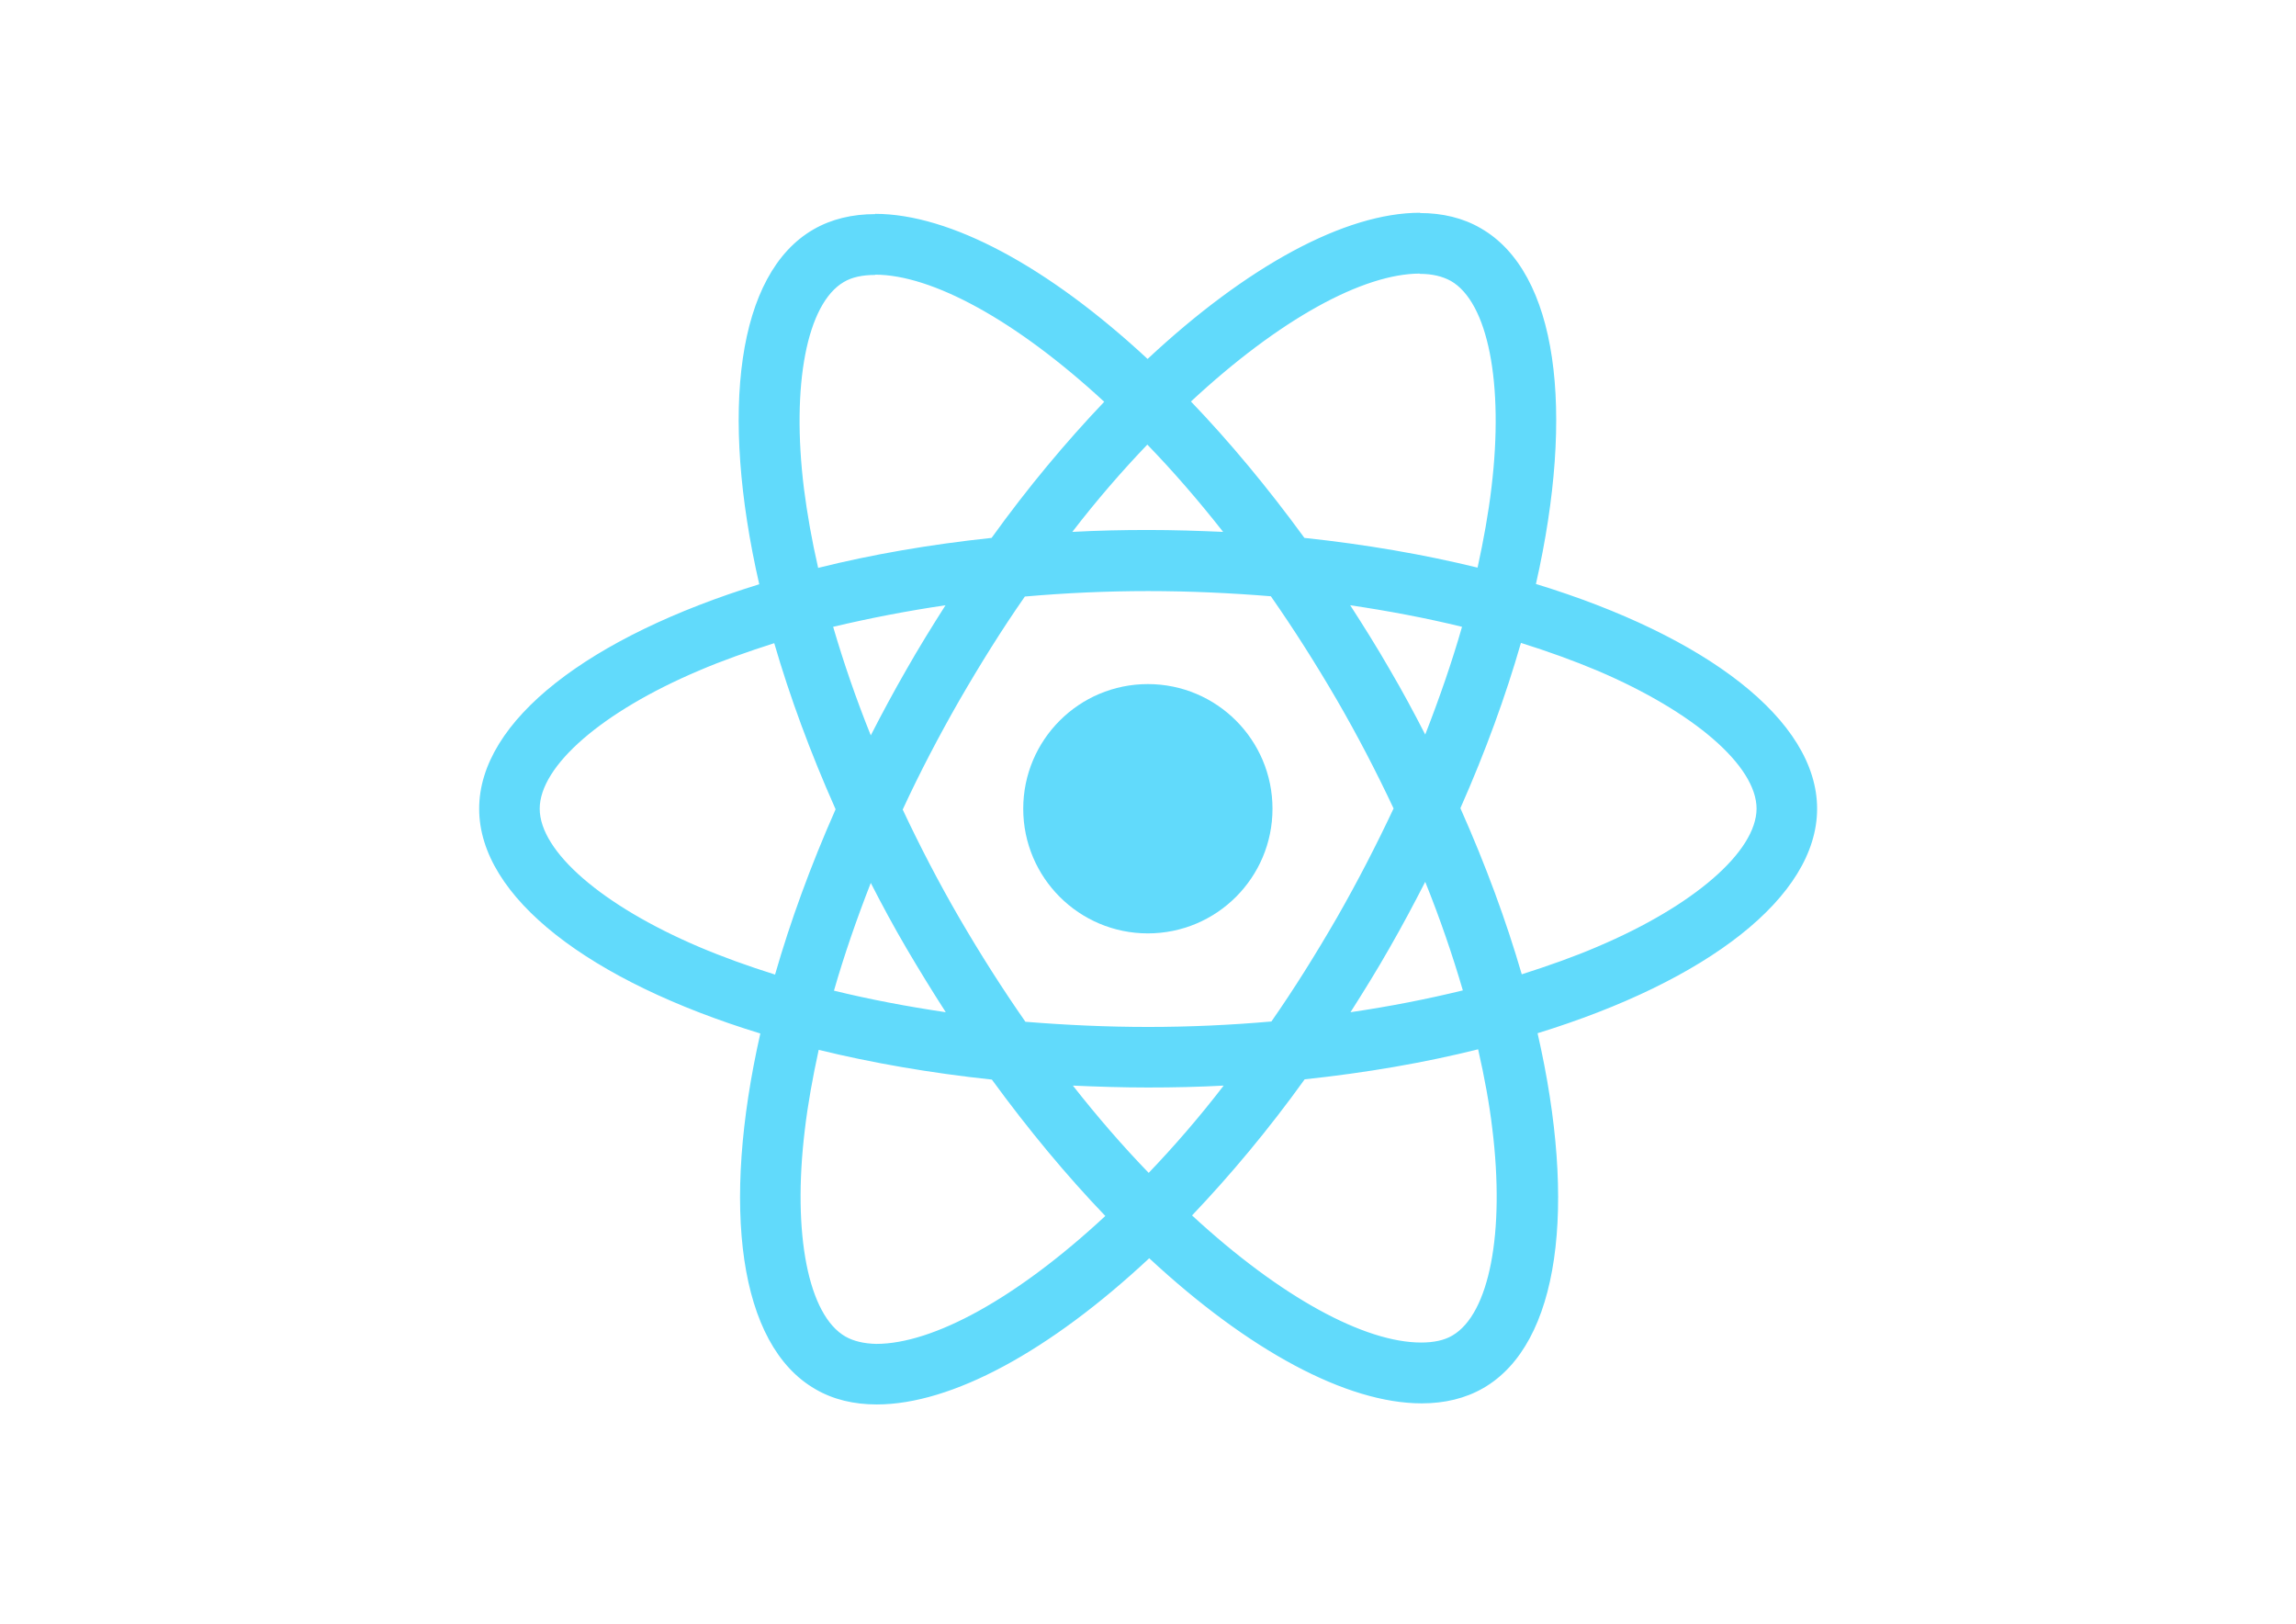
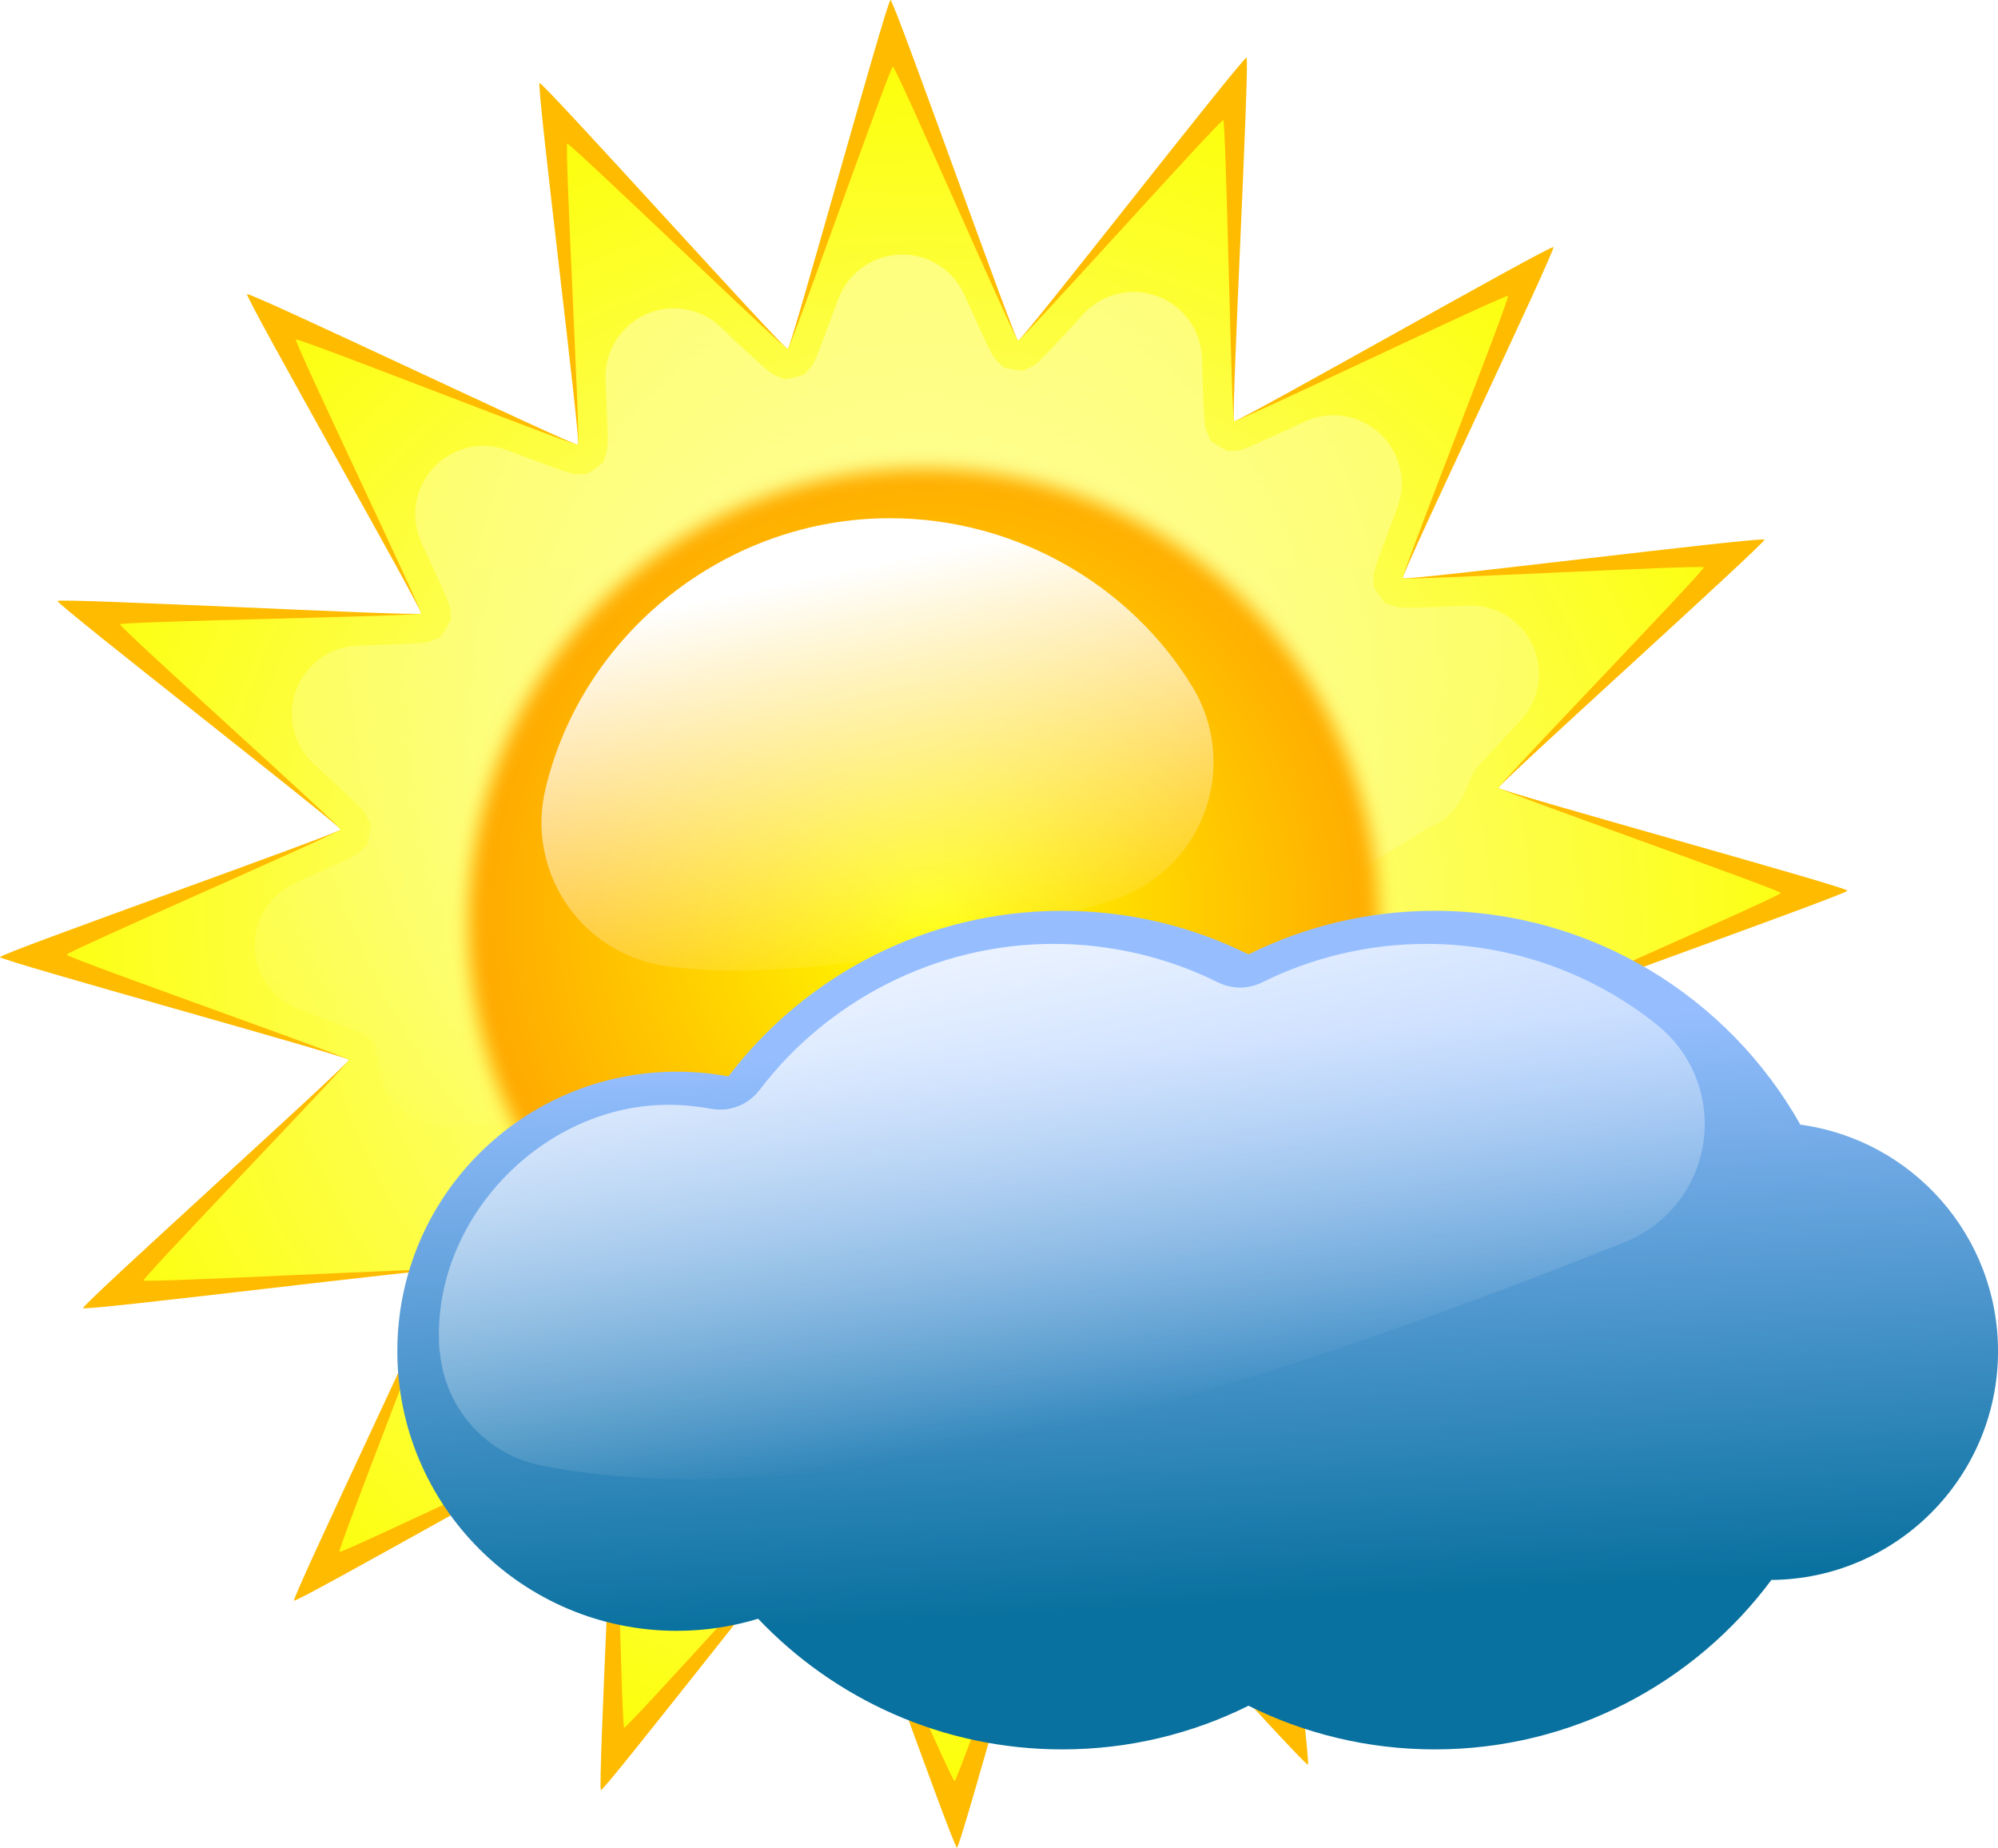
- <svg xmlns="http://www.w3.org/2000/svg" viewBox="0 0 841.9 595.3">
-   <g fill="#61DAFB">
-     <path d="M666.3 296.5c0-32.5-40.7-63.3-103.1-82.4 14.4-63.6 8-114.2-20.2-130.4-6.5-3.8-14.1-5.6-22.4-5.6v22.3c4.6 0 8.3.9 11.4 2.6 13.6 7.8 19.5 37.5 14.9 75.7-1.1 9.4-2.9 19.3-5.1 29.4-19.6-4.8-41-8.5-63.5-10.9-13.5-18.5-27.5-35.3-41.6-50 32.6-30.3 63.2-46.9 84-46.9V78c-27.5 0-63.5 19.6-99.9 53.6-36.4-33.8-72.4-53.2-99.9-53.2v22.3c20.7 0 51.4 16.5 84 46.6-14 14.7-28 31.4-41.3 49.9-22.6 2.4-44 6.1-63.6 11-2.3-10-4-19.7-5.2-29-4.7-38.2 1.1-67.9 14.6-75.8 3-1.8 6.9-2.6 11.5-2.6V78.5c-8.4 0-16 1.8-22.6 5.6-28.1 16.2-34.4 66.7-19.9 130.1-62.2 19.2-102.7 49.9-102.7 82.3 0 32.5 40.7 63.3 103.1 82.4-14.4 63.6-8 114.2 20.2 130.4 6.5 3.8 14.1 5.6 22.5 5.6 27.5 0 63.5-19.6 99.9-53.6 36.4 33.8 72.4 53.2 99.9 53.2 8.4 0 16-1.8 22.6-5.6 28.1-16.2 34.4-66.7 19.9-130.1 62-19.1 102.5-49.9 102.5-82.3zm-130.2-66.7c-3.7 12.9-8.3 26.2-13.5 39.5-4.1-8-8.4-16-13.1-24-4.6-8-9.5-15.8-14.4-23.4 14.2 2.1 27.9 4.7 41 7.9zm-45.8 106.5c-7.8 13.5-15.8 26.3-24.1 38.2-14.9 1.3-30 2-45.2 2-15.1 0-30.2-.7-45-1.9-8.3-11.9-16.4-24.6-24.2-38-7.6-13.1-14.5-26.4-20.8-39.8 6.2-13.4 13.2-26.8 20.7-39.9 7.8-13.5 15.8-26.3 24.1-38.2 14.9-1.3 30-2 45.2-2 15.1 0 30.2.7 45 1.9 8.3 11.9 16.4 24.6 24.2 38 7.6 13.1 14.5 26.4 20.8 39.8-6.3 13.4-13.2 26.8-20.7 39.9zm32.3-13c5.4 13.4 10 26.8 13.8 39.8-13.1 3.2-26.9 5.9-41.2 8 4.9-7.7 9.8-15.6 14.4-23.7 4.6-8 8.9-16.1 13-24.1zM421.2 430c-9.3-9.6-18.6-20.3-27.8-32 9 .4 18.2.7 27.5.7 9.4 0 18.7-.2 27.8-.7-9 11.7-18.3 22.4-27.5 32zm-74.4-58.9c-14.2-2.1-27.9-4.7-41-7.9 3.7-12.9 8.3-26.2 13.5-39.5 4.1 8 8.4 16 13.1 24 4.7 8 9.5 15.8 14.4 23.4zM420.7 163c9.3 9.6 18.6 20.3 27.8 32-9-.4-18.2-.7-27.5-.7-9.4 0-18.7.2-27.8.7 9-11.7 18.3-22.4 27.5-32zm-74 58.9c-4.9 7.7-9.8 15.6-14.4 23.7-4.6 8-8.9 16-13 24-5.4-13.4-10-26.8-13.8-39.8 13.1-3.1 26.9-5.8 41.2-7.9zm-90.5 125.2c-35.4-15.1-58.3-34.9-58.3-50.6 0-15.7 22.9-35.6 58.3-50.6 8.6-3.7 18-7 27.7-10.1 5.7 19.6 13.2 40 22.5 60.9-9.2 20.8-16.6 41.1-22.2 60.6-9.9-3.1-19.3-6.5-28-10.2zM310 490c-13.6-7.8-19.5-37.5-14.9-75.7 1.1-9.4 2.9-19.3 5.1-29.4 19.6 4.8 41 8.5 63.5 10.9 13.5 18.5 27.5 35.3 41.6 50-32.6 30.3-63.2 46.9-84 46.9-4.5-.1-8.3-1-11.3-2.7zm237.2-76.2c4.7 38.2-1.1 67.9-14.6 75.8-3 1.8-6.9 2.6-11.5 2.6-20.7 0-51.4-16.5-84-46.6 14-14.7 28-31.4 41.3-49.9 22.6-2.4 44-6.1 63.6-11 2.3 10.1 4.1 19.8 5.2 29.1zm38.5-66.7c-8.6 3.7-18 7-27.7 10.1-5.7-19.6-13.2-40-22.5-60.9 9.2-20.8 16.6-41.1 22.2-60.6 9.9 3.1 19.3 6.5 28.1 10.2 35.4 15.1 58.3 34.9 58.3 50.6-.1 15.7-23 35.6-58.4 50.6zM320.8 78.4z" />
-     <circle cx="420.9" cy="296.5" r="45.7" />
-     <path d="M520.5 78.1z" />
+ <svg xmlns="http://www.w3.org/2000/svg" id="svg2" viewBox="0 0 221.36 204.68" version="1.0">
+   <defs id="defs4">
+     <filter id="filter3227">
+       <feGaussianBlur id="feGaussianBlur3229" stdDeviation="2.571" />
+     </filter>
+     <radialGradient id="radialGradient2768" gradientUnits="userSpaceOnUse" cy="404.36" cx="377.14" gradientTransform="matrix(1.2653e-7 -1.0008 1.0527 1.3251e-7 -59.965 792.66)" r="216.8">
+       <stop id="stop2431" style="stop-color:rgb(255, 253, 188)" offset="0" />
+       <stop id="stop2433" style="stop-color:rgb(252, 255, 0)" offset="1" />
+     </radialGradient>
+     <linearGradient id="linearGradient2770" y2="589.71" gradientUnits="userSpaceOnUse" x2="404.02" gradientTransform="translate(-103.04 -290.92)" y1="366.2" x1="404.02">
+       <stop id="stop3274" style="stop-color:rgb(255, 255, 255);stop-opacity:.375" offset="0" />
+       <stop id="stop3276" style="stop-color:rgb(255, 255, 255);stop-opacity:0" offset="1" />
+     </linearGradient>
+     <radialGradient id="radialGradient2772" gradientUnits="userSpaceOnUse" cy="440.96" cx="-468.78" gradientTransform="matrix(-.020617 1.022 -.9998 -.020169 -37.572 928.95)" r="128.57">
+       <stop id="stop2441" style="stop-color:rgb(255, 255, 0)" offset="0" />
+       <stop id="stop2451" style="stop-color:rgb(255, 212, 0)" offset=".5" />
+       <stop id="stop2443" style="stop-color:rgb(255, 169, 0)" offset="1" />
+     </radialGradient>
+     <linearGradient id="linearGradient2774" y2="549.44" gradientUnits="userSpaceOnUse" x2="389.92" y1="452.33" x1="369.72">
+       <stop id="stop3251" style="stop-color:rgb(255, 255, 255)" offset="0" />
+       <stop id="stop3253" style="stop-color:rgb(255, 255, 255);stop-opacity:0" offset="1" />
+     </linearGradient>
+     <linearGradient id="linearGradient2776" y2="670.52" gradientUnits="userSpaceOnUse" x2="-83.844" gradientTransform="translate(533.36 20.203)" y1="535.16" x1="-90.914">
+       <stop id="stop3343" style="stop-color:rgb(150, 190, 255)" offset="0" />
+       <stop id="stop3345" style="stop-color:rgb(9, 113, 159)" offset="1" />
+     </linearGradient>
+     <linearGradient id="linearGradient2778" y2="632.14" gradientUnits="userSpaceOnUse" x2="-111.85" y1="490.72" x1="-139.4">
+       <stop id="stop3361" style="stop-color:rgb(255, 255, 255)" offset="0" />
+       <stop id="stop3363" style="stop-color:rgb(255, 255, 255);stop-opacity:0" offset="1" />
+     </linearGradient>
+   </defs>
+   <g id="layer1" transform="translate(-384.18 -173.69)">
+     <g id="g2757" transform="matrix(.46448 0 0 .46448 361.57 166.76)">
+       <g id="g2739">
+         <path id="path2741" style="fill-rule:evenodd;fill:#ffbb00" d="m527.12 565.41c-0.6 0.64-78.27-36.44-78.97-35.94-0.71 0.51 9.99 85.91 9.2 86.27-0.79 0.37-58.36-63.62-59.2-63.42s-23.64 83.2-24.51 83.23-29.57-81.11-30.43-81.25c-0.85-0.14-53.68 67.81-54.49 67.51s3.72-86.25 2.98-86.71c-0.74-0.45-75.54 42.11-76.18 41.52-0.63-0.59 36.45-78.26 35.94-78.97-0.51-0.7-85.91 10-86.27 9.21s63.62-58.36 63.42-59.21c-0.2-0.84-83.19-23.64-83.23-24.51-0.03-0.86 81.12-29.57 81.25-30.42 0.14-0.86-67.81-53.68-67.51-54.5 0.31-0.81 86.26 3.73 86.71 2.99 0.46-0.74-42.11-75.55-41.52-76.18 0.59-0.64 78.27 36.44 78.97 35.93 0.7-0.5-9.99-85.91-9.2-86.27 0.78-0.36 58.35 63.63 59.2 63.43 0.84-0.2 23.64-83.2 24.51-83.23s29.57 81.11 30.43 81.25c0.85 0.14 53.68-67.81 54.49-67.51s-3.72 86.25-2.98 86.71c0.73 0.45 75.54-42.11 76.18-41.52 0.63 0.59-36.45 78.26-35.94 78.97 0.51 0.7 85.91-10 86.27-9.21s-63.62 58.36-63.42 59.2c0.2 0.85 83.19 23.65 83.22 24.51 0.04 0.87-81.11 29.57-81.25 30.43-0.13 0.86 67.82 53.68 67.52 54.49-0.31 0.82-86.26-3.72-86.71-2.98-0.46 0.74 42.11 75.55 41.52 76.18z" transform="translate(-96.703 -179.96)" />
+         <path id="path2743" style="fill-rule:evenodd;fill:url(#radialGradient2768)" transform="translate(-96.703 -179.96)" d="m515.48 554.59c-0.49 0.52-66.75-25.54-67.33-25.12s3.25 71.52 2.6 71.82-51.9-49.13-52.6-48.97c-0.7 0.17-24.36 67.32-25.08 67.35s-29.15-65.26-29.86-65.37c-0.71-0.12-48.27 52.87-48.94 52.62s-1.96-71.44-2.57-71.82-64.83 30.38-65.35 29.89c-0.53-0.49 25.53-66.75 25.11-67.34-0.42-0.58-71.52 3.26-71.82 2.6-0.3-0.65 49.14-51.9 48.97-52.6-0.16-0.69-67.32-24.36-67.35-25.08-0.02-0.71 65.26-29.14 65.37-29.85 0.12-0.71-52.87-48.27-52.62-48.95 0.25-0.67 71.44-1.95 71.82-2.56s-30.37-64.83-29.88-65.36c0.49-0.52 66.75 25.53 67.33 25.11s-3.25-71.52-2.6-71.81c0.65-0.3 51.9 49.13 52.6 48.97 0.7-0.17 24.36-67.33 25.08-67.35 0.72-0.03 29.15 65.25 29.86 65.37 0.7 0.11 48.27-52.87 48.94-52.62s1.95 71.44 2.57 71.82c0.61 0.37 64.83-30.38 65.35-29.89 0.53 0.49-25.53 66.75-25.11 67.34 0.42 0.58 71.52-3.26 71.82-2.61 0.3 0.66-49.14 51.9-48.97 52.6 0.16 0.7 67.32 24.37 67.34 25.08 0.03 0.72-65.25 29.15-65.37 29.86-0.11 0.71 52.88 48.27 52.63 48.94-0.25 0.68-71.45 1.96-71.82 2.57-0.38 0.61 30.37 64.83 29.88 65.36z" />
+         <path id="path2745" style="fill-rule:evenodd;fill:url(#linearGradient2770)" d="m264.65 75.639c-7.11-0.333-13.62 3.996-16.06 10.687-0.39 1.074-0.97 2.612-1.34 3.625-1.17 3.163-2.16 5.796-2.91 7.75-0.43 1.104-0.69 1.78-0.94 2.379-0.11 0.27-0.06 0.17-0.44 0.93-0.53 1.08 0.02 0.07-0.43 0.78-0.58 0.92 0.03 0.09-0.69 0.91-1.02 1.17-0.96 1.14-1.22 1.47-0.43 0.17-1.04 0.42-2.44 0.75-1.39 0.33-2.01 0.4-2.47 0.44-0.38-0.18-0.32-0.19-1.78-0.78-1.02-0.42-0.13 0.04-1.03-0.5-0.78-0.48 0.08 0.09-0.72-0.5-0.59-0.45-0.43-0.34-0.81-0.66-0.53-0.45-1.06-0.92-1.91-1.69-1.55-1.414-3.63-3.322-6.09-5.623-0.53-0.493-1.72-1.694-2.81-2.718-4.83-4.541-11.92-5.706-17.95-2.948-6.02 2.759-9.77 8.891-9.49 15.509 0.05 1.12 0.11 2.79 0.16 3.94 0.13 3.44 0.26 6.29 0.31 8.28 0.02 1.01 0.04 1.66 0.03 2.5 0 0.79 0.01 0.48-0.03 1.06-0.05 0.81 0.04-0.05-0.13 0.91-0.18 1.09 0.08 0.04-0.28 1.09-0.49 1.47-0.44 1.41-0.56 1.81-0.33 0.32-0.79 0.78-1.97 1.63-1.15 0.83-1.72 1.13-2.12 1.34-0.44-0.01-0.36-0.04-1.91-0.03-1.18 0.01-0.29 0.07-1.16-0.06-0.81-0.12 0.31 0.09-0.87-0.22-0.72-0.18-0.53-0.13-1-0.28-0.68-0.22-1.35-0.46-2.41-0.84-1.94-0.7-4.57-1.68-7.75-2.88-0.9-0.34-2.46-0.92-3.65-1.37-6.19-2.35-13.18-0.72-17.69 4.12s-5.65 11.93-2.88 17.94c0.52 1.12 1.24 2.62 1.66 3.53 1.43 3.09 2.58 5.66 3.41 7.53 0.48 1.1 0.79 1.76 1.03 2.34 0.14 0.36 0.08 0.21 0.34 0.97 0.41 1.21 0.11 0.1 0.28 0.88 0.28 1.21 0.09 0.03 0.16 1.09 0.1 1.53 0.11 1.46 0.16 1.88-0.19 0.42-0.46 1.04-1.22 2.28-0.76 1.22-1.14 1.74-1.44 2.09-0.39 0.15-0.34 0.08-1.78 0.69-0.97 0.41 0.13 0.05-1.06 0.34-0.97 0.24-0.14 0.09-0.88 0.19-0.7 0.1-0.5 0.05-1.06 0.09-0.79 0.07-1.49 0.11-2.53 0.16-2.01 0.1-4.86 0.2-8.28 0.31-1.09 0.04-2.74 0.09-3.91 0.13-6.62 0.2-12.47 4.39-14.78 10.6s-0.63 13.2 4.25 17.68c0.97 0.89 2.2 2.01 2.87 2.62 2.53 2.34 4.62 4.26 6.07 5.63 0.66 0.64 1.19 1.15 1.84 1.81 0.5 0.51 0.3 0.28 0.72 0.75 0.87 1 0.06 0.03 0.53 0.69 0.49 0.69 0.07-0.06 0.59 1 0.71 1.43 0.71 1.35 0.91 1.72-0.01 0.46-0.05 1.09-0.28 2.5-0.23 1.4-0.39 1.99-0.53 2.44-0.3 0.27-0.29 0.23-1.41 1.37-0.77 0.78 0.07 0.05-0.84 0.72-0.66 0.49 0.33-0.14-0.75 0.5-0.55 0.32-0.33 0.19-0.94 0.5-0.74 0.38-1.37 0.66-2.28 1.09-1.9 0.9-4.46 2.08-7.53 3.47-0.86 0.39-2.37 1.07-3.53 1.6-6.03 2.72-9.8 8.82-9.56 15.43 0.24 6.6 4.45 12.41 10.65 14.69 1.19 0.44 2.75 1.01 3.66 1.34 3.14 1.16 5.73 2.14 7.71 2.91 1.12 0.43 1.8 0.69 2.38 0.94 0.52 0.22 0.35 0.13 0.97 0.44 1.09 0.54 0.07-0.01 0.78 0.43 0.72 0.46-0.03-0.1 0.87 0.69 1.17 1.02 1.15 0.96 1.47 1.22 0.17 0.43 0.42 1.04 0.75 2.44 0.21 0.88 0.22 1.07 0.35 2.53 0.4 4.56 2.71 8.75 6.35 11.53 3.65 2.77 8.29 3.89 12.8 3.06 73.59 1.12 163.07-27.82 230.75-70.62 4.67-1.78 8.27-5.61 9.75-10.38-0.18 0.6-0.44 1.49 1-2.06 0.42-1.02-0.04-0.13 0.5-1.03 0.48-0.79-0.09 0.06 0.5-0.72 0.3-0.39 0.05-0.06 0.69-0.81 0.62-0.73 1.05-1.21 1.66-1.88 1.42-1.56 3.33-3.64 5.62-6.09 0.65-0.7 1.82-1.92 2.69-2.85 4.54-4.82 5.7-11.92 2.95-17.94-2.76-6.02-8.89-9.78-15.51-9.49-1.43 0.06-3.1 0.15-3.88 0.18-3.35 0.14-6.16 0.24-8.28 0.29-1.02 0.02-1.71 0.03-2.53 0.03-0.81-0.01-0.44 0.01-1.03-0.03-0.83-0.06 0.07 0.03-0.88-0.13-1.1-0.19-0.08 0.07-1.12-0.28-1.48-0.5-1.41-0.44-1.81-0.56-0.32-0.33-0.78-0.8-1.63-1.97-0.84-1.17-1.14-1.73-1.34-2.13 0.01-0.43 0.04-0.35 0.03-1.9-0.01-1.17-0.07-0.28 0.06-1.16 0.12-0.77-0.13 0.51 0.22-0.84 0.18-0.71 0.12-0.52 0.28-1 0.25-0.76 0.49-1.46 0.84-2.44 0.7-1.93 1.68-4.57 2.88-7.75 0.29-0.78 0.89-2.33 1.37-3.63 2.36-6.19 0.73-13.2-4.12-17.71-4.86-4.52-11.96-5.64-17.97-2.85-1.11 0.52-2.61 1.23-3.53 1.66-3.04 1.4-5.59 2.54-7.53 3.4-1.09 0.49-1.75 0.8-2.35 1.04-0.34 0.13-0.19 0.08-0.96 0.34-1.4 0.47-0.12 0.12-0.85 0.28-1.1 0.25-0.04 0.09-1.12 0.16-1.53 0.1-1.46 0.11-1.88 0.15-0.42-0.18-1.04-0.45-2.28-1.22-1.22-0.75-1.71-1.14-2.06-1.43-0.15-0.4-0.11-0.33-0.72-1.78-0.41-0.98-0.06 0.07-0.34-1.1-0.24-0.97-0.09-0.16-0.19-0.87s-0.05-0.49-0.1-1.03c-0.06-0.84-0.1-1.52-0.15-2.54-0.1-2.03-0.2-4.86-0.31-8.28-0.04-1.09-0.09-2.75-0.13-3.9-0.2-6.626-4.39-12.47-10.6-14.782s-13.2-0.633-17.68 4.248c-0.9 0.975-2 2.197-2.59 2.844-2.34 2.525-4.25 4.619-5.63 6.062-0.64 0.669-1.15 1.195-1.81 1.848-0.51 0.5-0.28 0.3-0.75 0.71-1 0.87-0.03 0.07-0.69 0.54-0.69 0.48 0.06 0.07-1 0.59-1.43 0.7-1.35 0.7-1.72 0.91-0.46-0.01-1.09-0.06-2.5-0.29-1.4-0.22-1.99-0.39-2.44-0.53-0.27-0.3-0.23-0.28-1.37-1.4-0.78-0.77-0.04 0.08-0.72-0.85-0.48-0.65 0.15 0.35-0.5-0.746-0.32-0.543-0.18-0.316-0.5-0.938-0.44-0.866-0.74-1.444-1.12-2.25-0.87-1.827-2.03-4.447-3.44-7.562-0.39-0.847-1.07-2.358-1.6-3.532-2.51-5.587-7.94-9.294-14.06-9.593z" />
+         <path id="path2747" style="fill-rule:evenodd;filter:url(#filter3227);fill:url(#radialGradient2772)" d="m-342.86 443.79a128.57 128.57 0 1 1 -257.14 0 128.57 128.57 0 1 1 257.14 0z" transform="matrix(.84444 0 0 .84444 667.11 -139.5)" />
+         <path id="path2749" style="fill-rule:evenodd;fill:url(#linearGradient2774)" d="m372.06 441.56c-39.28 0-73.45 27.64-82.18 64.66-2.23 9.41-0.4 19.32 5.02 27.32 5.42 8.01 13.94 13.37 23.51 14.8 8.41 1.25 17.93 1.42 30.75 0.57 23.02-1.54 48.51-7.69 75.81-16.19 10.16-3.17 18.3-10.83 22.06-20.79s2.72-21.09-2.81-30.18c-14.72-24.16-42.05-40.19-72.16-40.19z" transform="translate(-111.12 -303.05)" />
+       </g>
+       <g id="g2751" transform="translate(-115.16 -292.94)">
+         <path id="path2753" style="fill-rule:evenodd;fill:url(#linearGradient2776)" d="m417.2 525.08c-32.47 0-61.35 15.49-79.62 39.5-3.99-0.75-8.11-1.13-12.31-1.13-36.81 0-66.66 29.86-66.66 66.66s29.85 66.69 66.66 66.69c6.75 0 13.26-1.01 19.4-2.88 18.23 19.18 44.01 31.16 72.53 31.16 15.97 0 31.05-3.75 44.44-10.41 13.39 6.66 28.48 10.41 44.44 10.41 32.87 0 62.05-15.9 80.28-40.41 29.9-0.25 54.06-24.61 54.06-54.56 0-27.61-20.53-50.43-47.15-54.03-17.15-30.44-49.78-51-87.19-51-15.97 0-31.05 3.74-44.44 10.4-13.39-6.66-28.47-10.4-44.44-10.4z" />
+         <path id="path2755" style="fill-rule:evenodd;fill:url(#linearGradient2778)" d="m-116.16 516.81c-28.49 0-54.19 13.85-70.12 34.78-2.77 3.65-7.19 5.37-11.69 4.53-3.26-0.6-6.64-0.93-10.12-0.93-29.08 0-54.72 25.64-54.72 54.72 0 3.83 0.29 5.13 0.19 3.53 0.87 13.73 10.87 25.15 24.37 27.81 32.07 6.34 75.55 3.48 127.22-9.34 41.694-10.35 86.569-26.18 131.12-44 9.988-4.01 17.103-13 18.697-23.64s-2.571-21.33-10.943-28.08c-14.971-12.06-34.361-19.38-55.125-19.38-13.952 0-27.419 3.34-39.125 9.16-3.372 1.68-7.254 1.68-10.625 0-11.707-5.82-25.169-9.16-39.129-9.16z" transform="translate(531.34 16.162)" />
+       </g>
+     </g>
  </g>
</svg>
